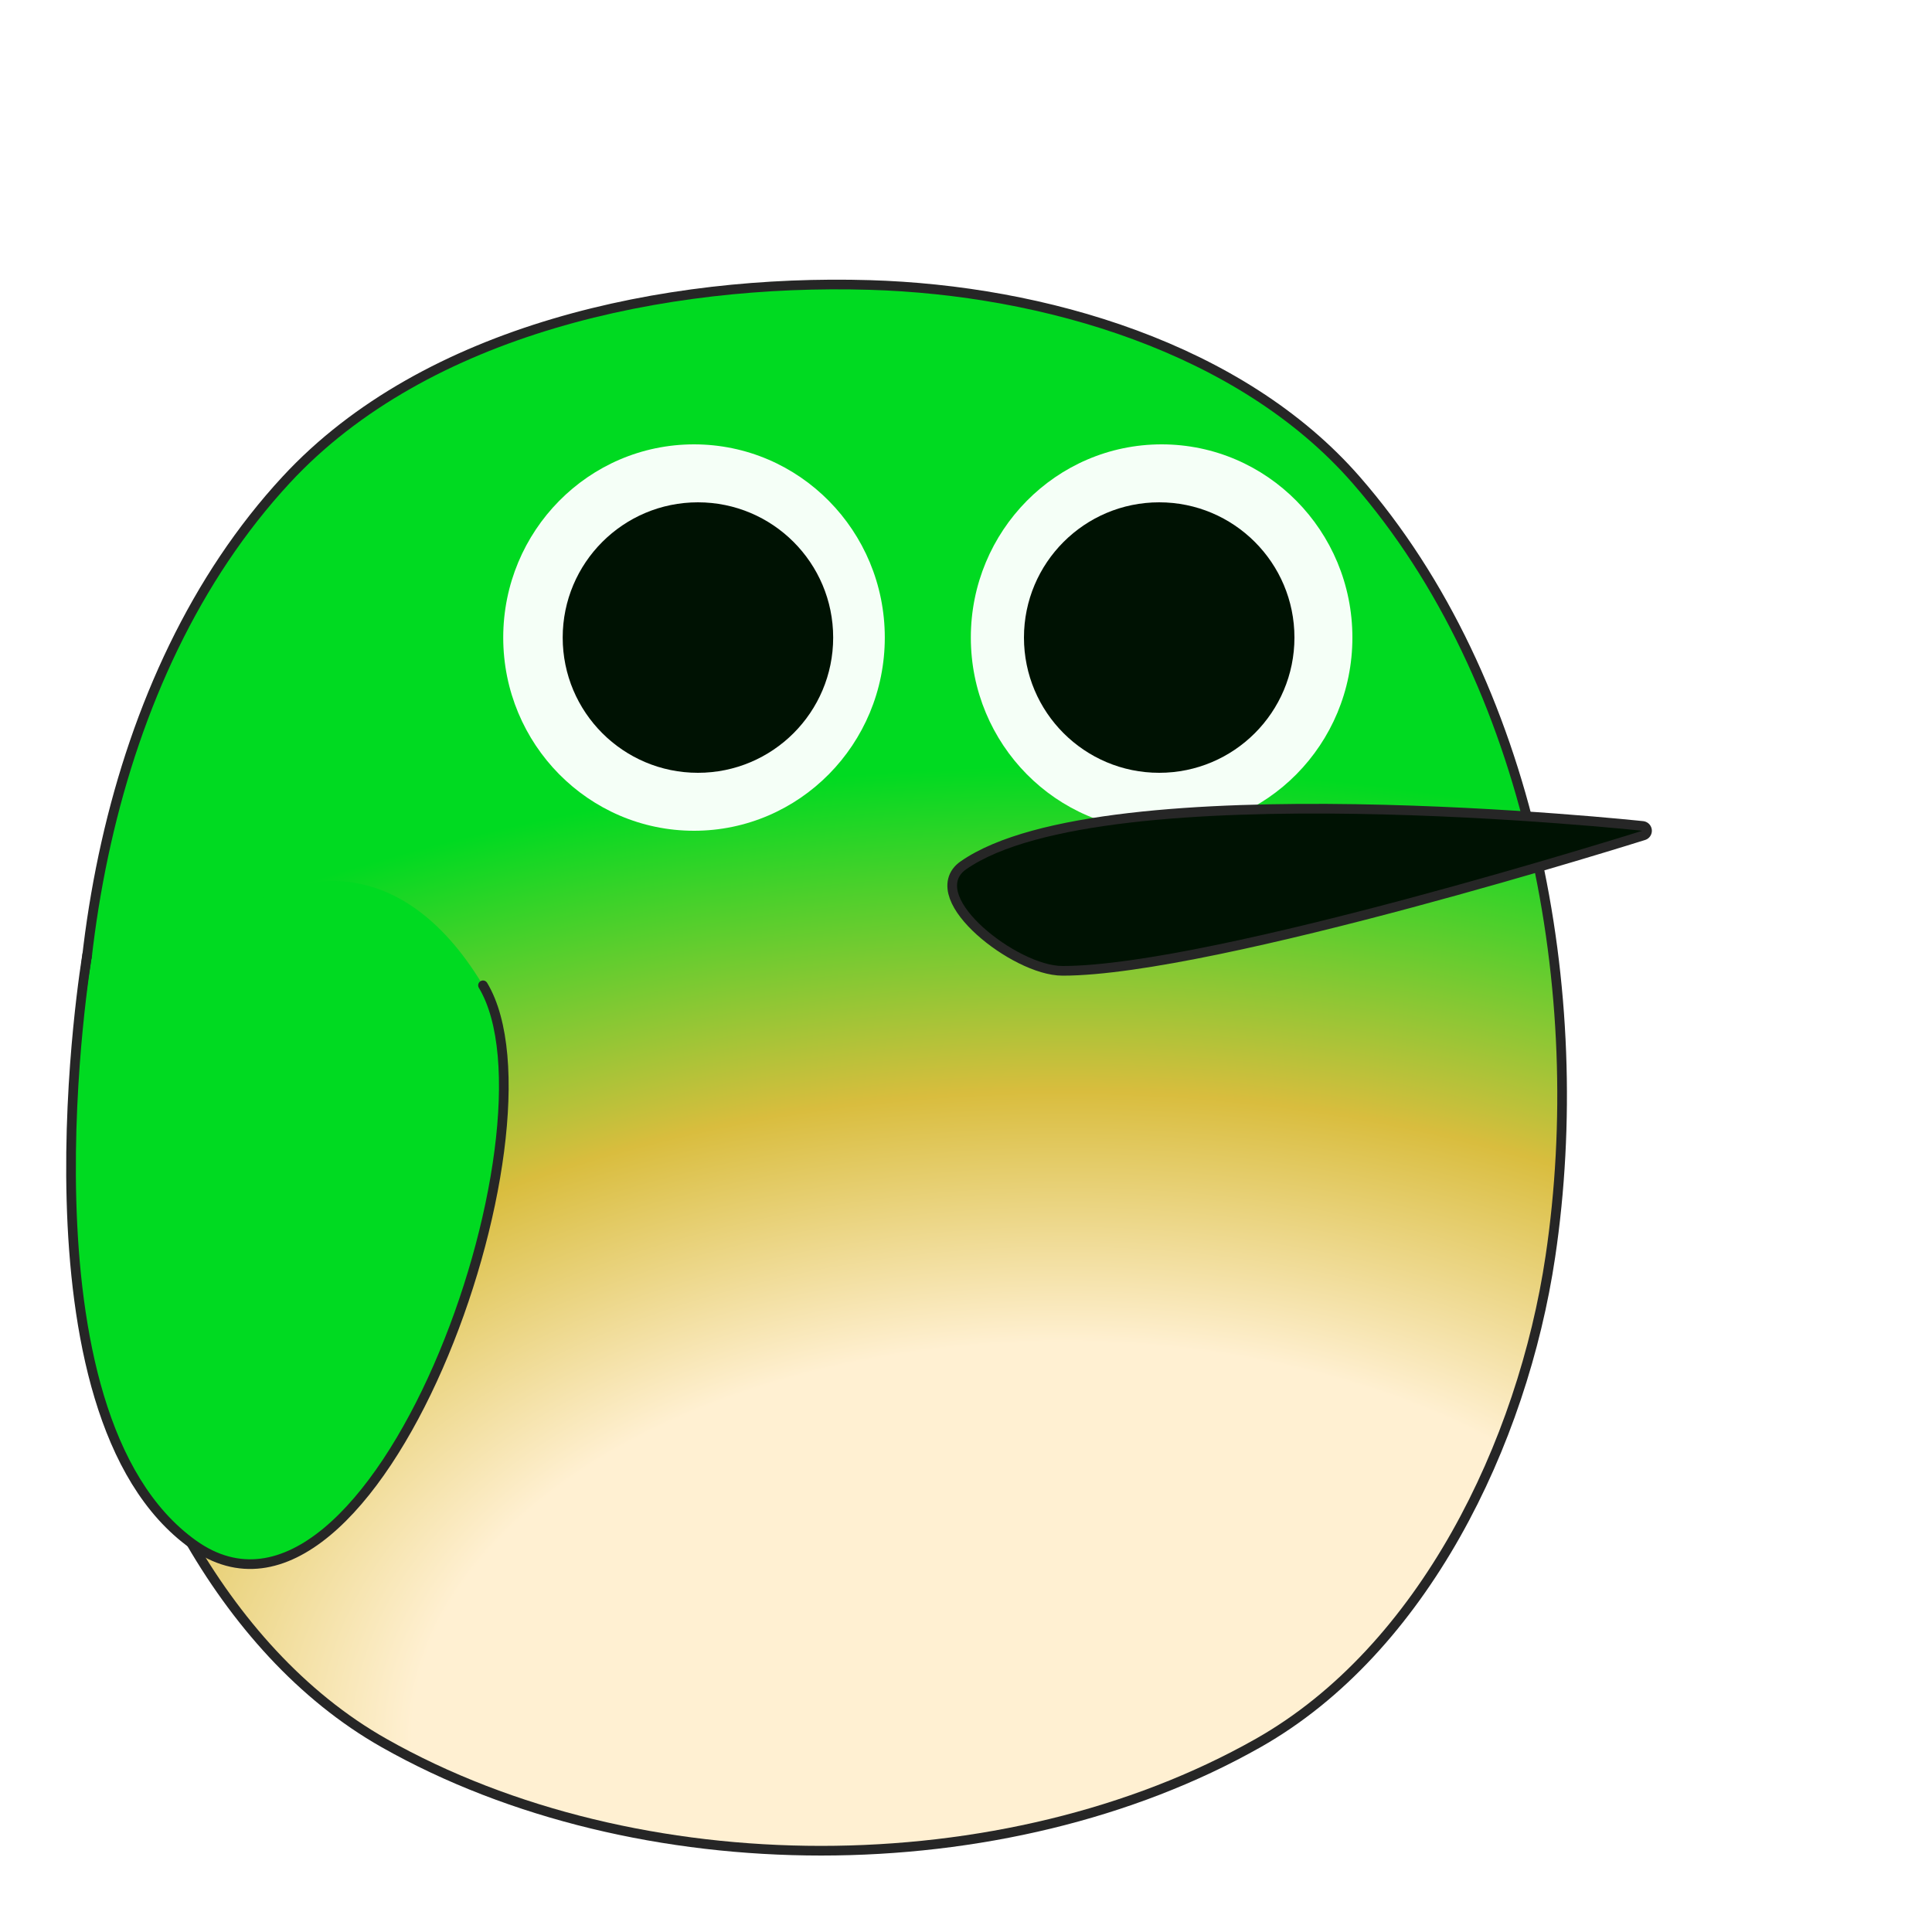
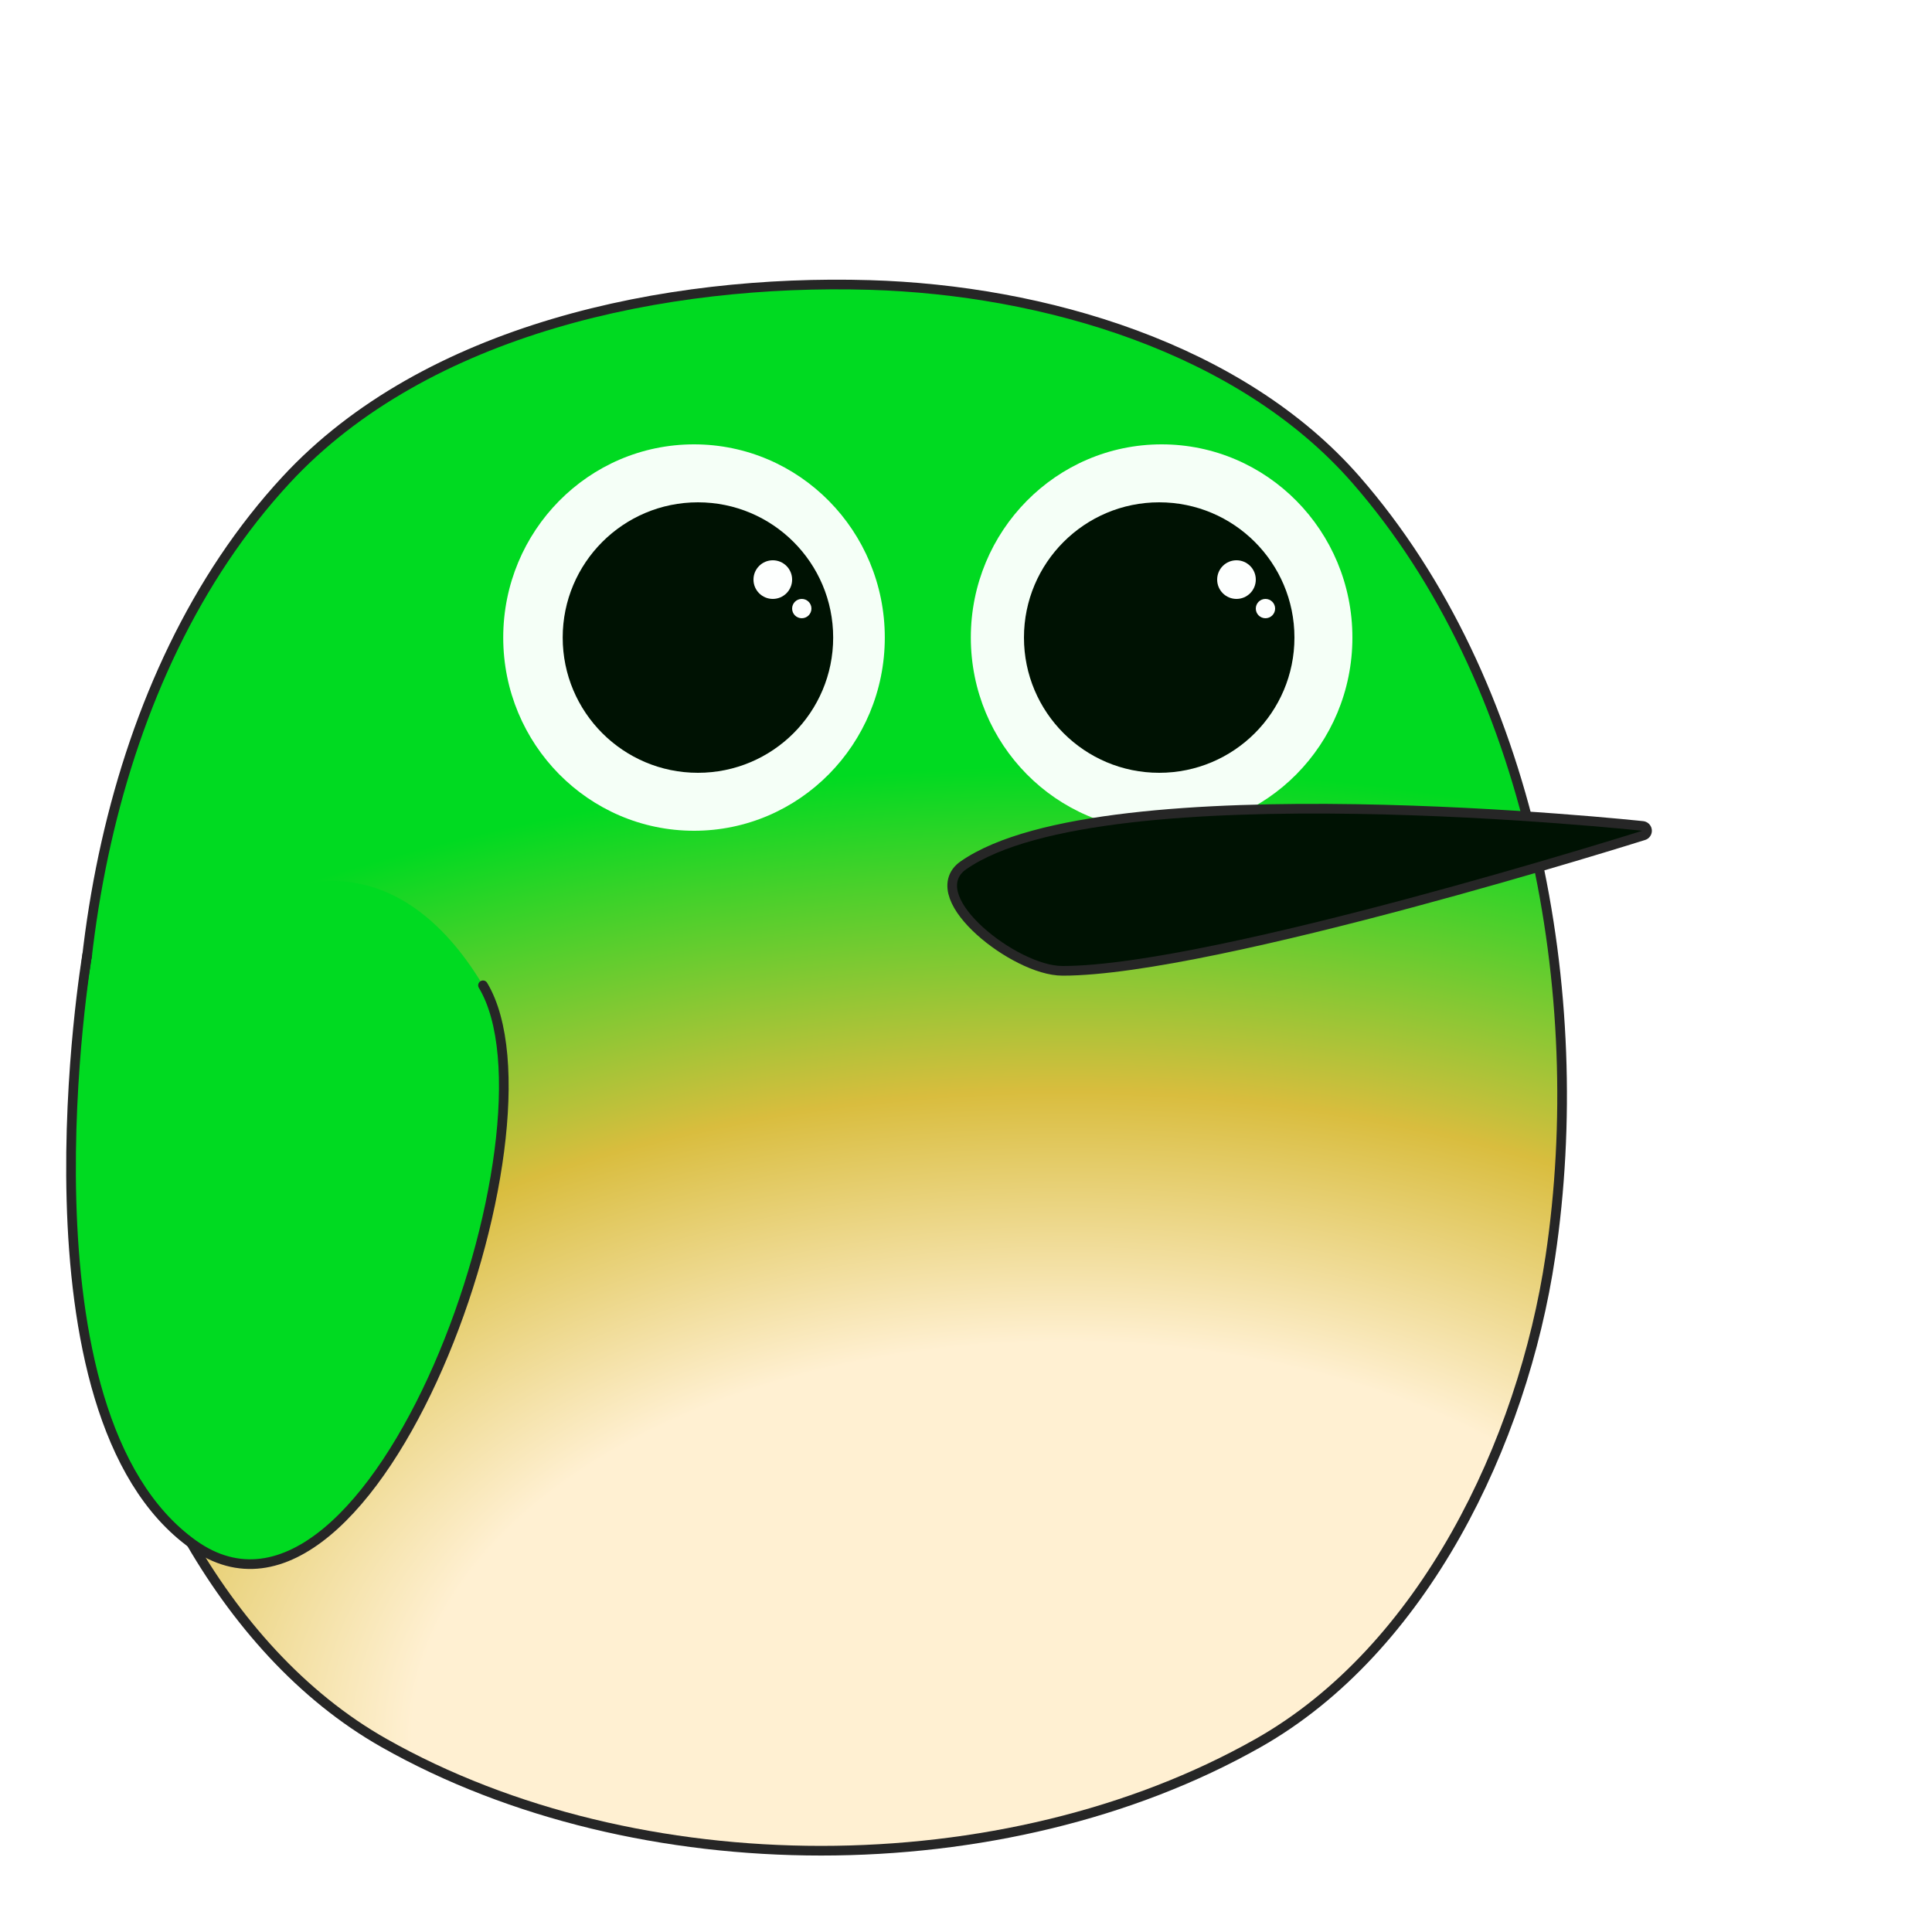
<svg xmlns="http://www.w3.org/2000/svg" xmlns:xlink="http://www.w3.org/1999/xlink" width="100" height="100" viewBox="0 0 100 100" version="1.1" id="svg1">
  <defs id="defs1">
    <linearGradient id="linearGradient4">
      <stop style="stop-color:#fff0d2;stop-opacity:1;" offset="0.306" id="stop5" />
      <stop style="stop-color:#d9bd3e;stop-opacity:1;" offset="0.5" id="stop6" />
      <stop style="stop-color:#00da21;stop-opacity:1;" offset="0.751" id="stop4" />
    </linearGradient>
    <radialGradient xlink:href="#linearGradient4" id="radialGradient7" cx="52.146" cy="88.143" fx="52.146" fy="88.143" r="38.622" gradientTransform="matrix(2.848143,-1.4811424e-7,1.4157439e-8,1.73479,-93.51821,-62.90974)" gradientUnits="userSpaceOnUse" />
  </defs>
  <g id="layer1">
    <path style="fill:url(#radialGradient7);fill-opacity:1;stroke:#262626;stroke-width:1;stroke-linecap:round;stroke-linejoin:round;stroke-dasharray:none;paint-order:markers stroke fill;fill-rule:evenodd" d="M 45,15 C 53.971,15.264 64.098,18.238 70,25 79.038,35.354 82.023,51.406 80,65 78.57,74.612 73.457,85.212 65,90 51.947,97.39 33.053,97.39 20,90 11.543,85.212 6.43,74.612 5,65 2.977,51.406 5.662,35.084 15,25 22.162,17.266 34.464,14.69 45,15 Z" id="path1" />
    <ellipse style="fill:#f5fff7;fill-opacity:1;stroke:none;stroke-width:1;stroke-linecap:round;stroke-linejoin:round;stroke-dasharray:none;paint-order:markers stroke fill" id="path4" cx="35.922" cy="33" rx="9.875" ry="10" />
    <circle style="fill:#001203;fill-opacity:1;stroke:none;stroke-width:1;stroke-linecap:round;stroke-linejoin:round;stroke-dasharray:none;paint-order:markers stroke fill" id="ellipse4" cx="36.125" cy="33" r="7" />
    <ellipse style="fill:#f5fff7;fill-opacity:1;stroke:none;stroke-width:1;stroke-linecap:round;stroke-linejoin:round;stroke-dasharray:none;paint-order:markers stroke fill" id="ellipse6" cx="60.125" cy="33" rx="9.875" ry="10" />
    <circle style="fill:#001203;fill-opacity:1;stroke:none;stroke-width:1;stroke-linecap:round;stroke-linejoin:round;stroke-dasharray:none;paint-order:markers stroke fill" id="circle6" cx="60" cy="33" r="7" />
    <path style="fill:#001203;fill-opacity:1;stroke:#262626;stroke-width:1;stroke-linecap:round;stroke-linejoin:round;stroke-dasharray:none;paint-order:markers stroke fill" d="M 50,45 C 57.152,40 85,43 85,43 85,43 62.785,50 55,50 52.643,50 48.068,46.35 50,45 Z" id="path3" />
    <path style="fill:#00da21;fill-opacity:1;stroke:none;stroke-width:1;stroke-linecap:round;stroke-linejoin:round;stroke-dasharray:none;stroke-opacity:1;paint-order:markers stroke fill" d="M 25,51 C 29.429,58.382 19.375,86.646 10,79.939 0.512,73.15 4.734,49.634 4.734,49.634 L 15,46 C 15,46 20.498,43.496 25,51 Z" id="path6" />
    <path d="M 25,51 C 29.429,58.382 19.375,86.646 10,79.939 0.512,73.15 4.514,49.413 4.514,49.413" style="fill:none;fill-opacity:1;stroke:#262626;stroke-width:0.5;stroke-linecap:round;stroke-linejoin:round;stroke-dasharray:none;stroke-opacity:1;paint-order:markers stroke fill" id="path1-5" />
+     <circle style="fill:#fdfffe;fill-opacity:1;fill-rule:nonzero;stroke:none;stroke-width:0.5;stroke-linecap:round;stroke-linejoin:round;stroke-dasharray:none;stroke-opacity:1;paint-order:markers stroke fill" id="path18" cx="40" cy="30" r="1" />
+     <circle style="fill:#fdfffe;fill-opacity:1;fill-rule:nonzero;stroke:none;stroke-width:0.5;stroke-linecap:round;stroke-linejoin:round;stroke-dasharray:none;stroke-opacity:1;paint-order:markers stroke fill" id="path19" cx="41.5" cy="31.5" r="0.5" />
+     <circle style="fill:#fdfffe;fill-opacity:1;fill-rule:nonzero;stroke:none;stroke-width:0.5;stroke-linecap:round;stroke-linejoin:round;stroke-dasharray:none;stroke-opacity:1;paint-order:markers stroke fill" id="circle19" cx="64" cy="30" r="1" />
+     <circle style="fill:#fdfffe;fill-opacity:1;fill-rule:nonzero;stroke:none;stroke-width:0.5;stroke-linecap:round;stroke-linejoin:round;stroke-dasharray:none;stroke-opacity:1;paint-order:markers stroke fill" id="circle20" cx="65.5" cy="31.5" r="0.5" />
  </g>
</svg>
